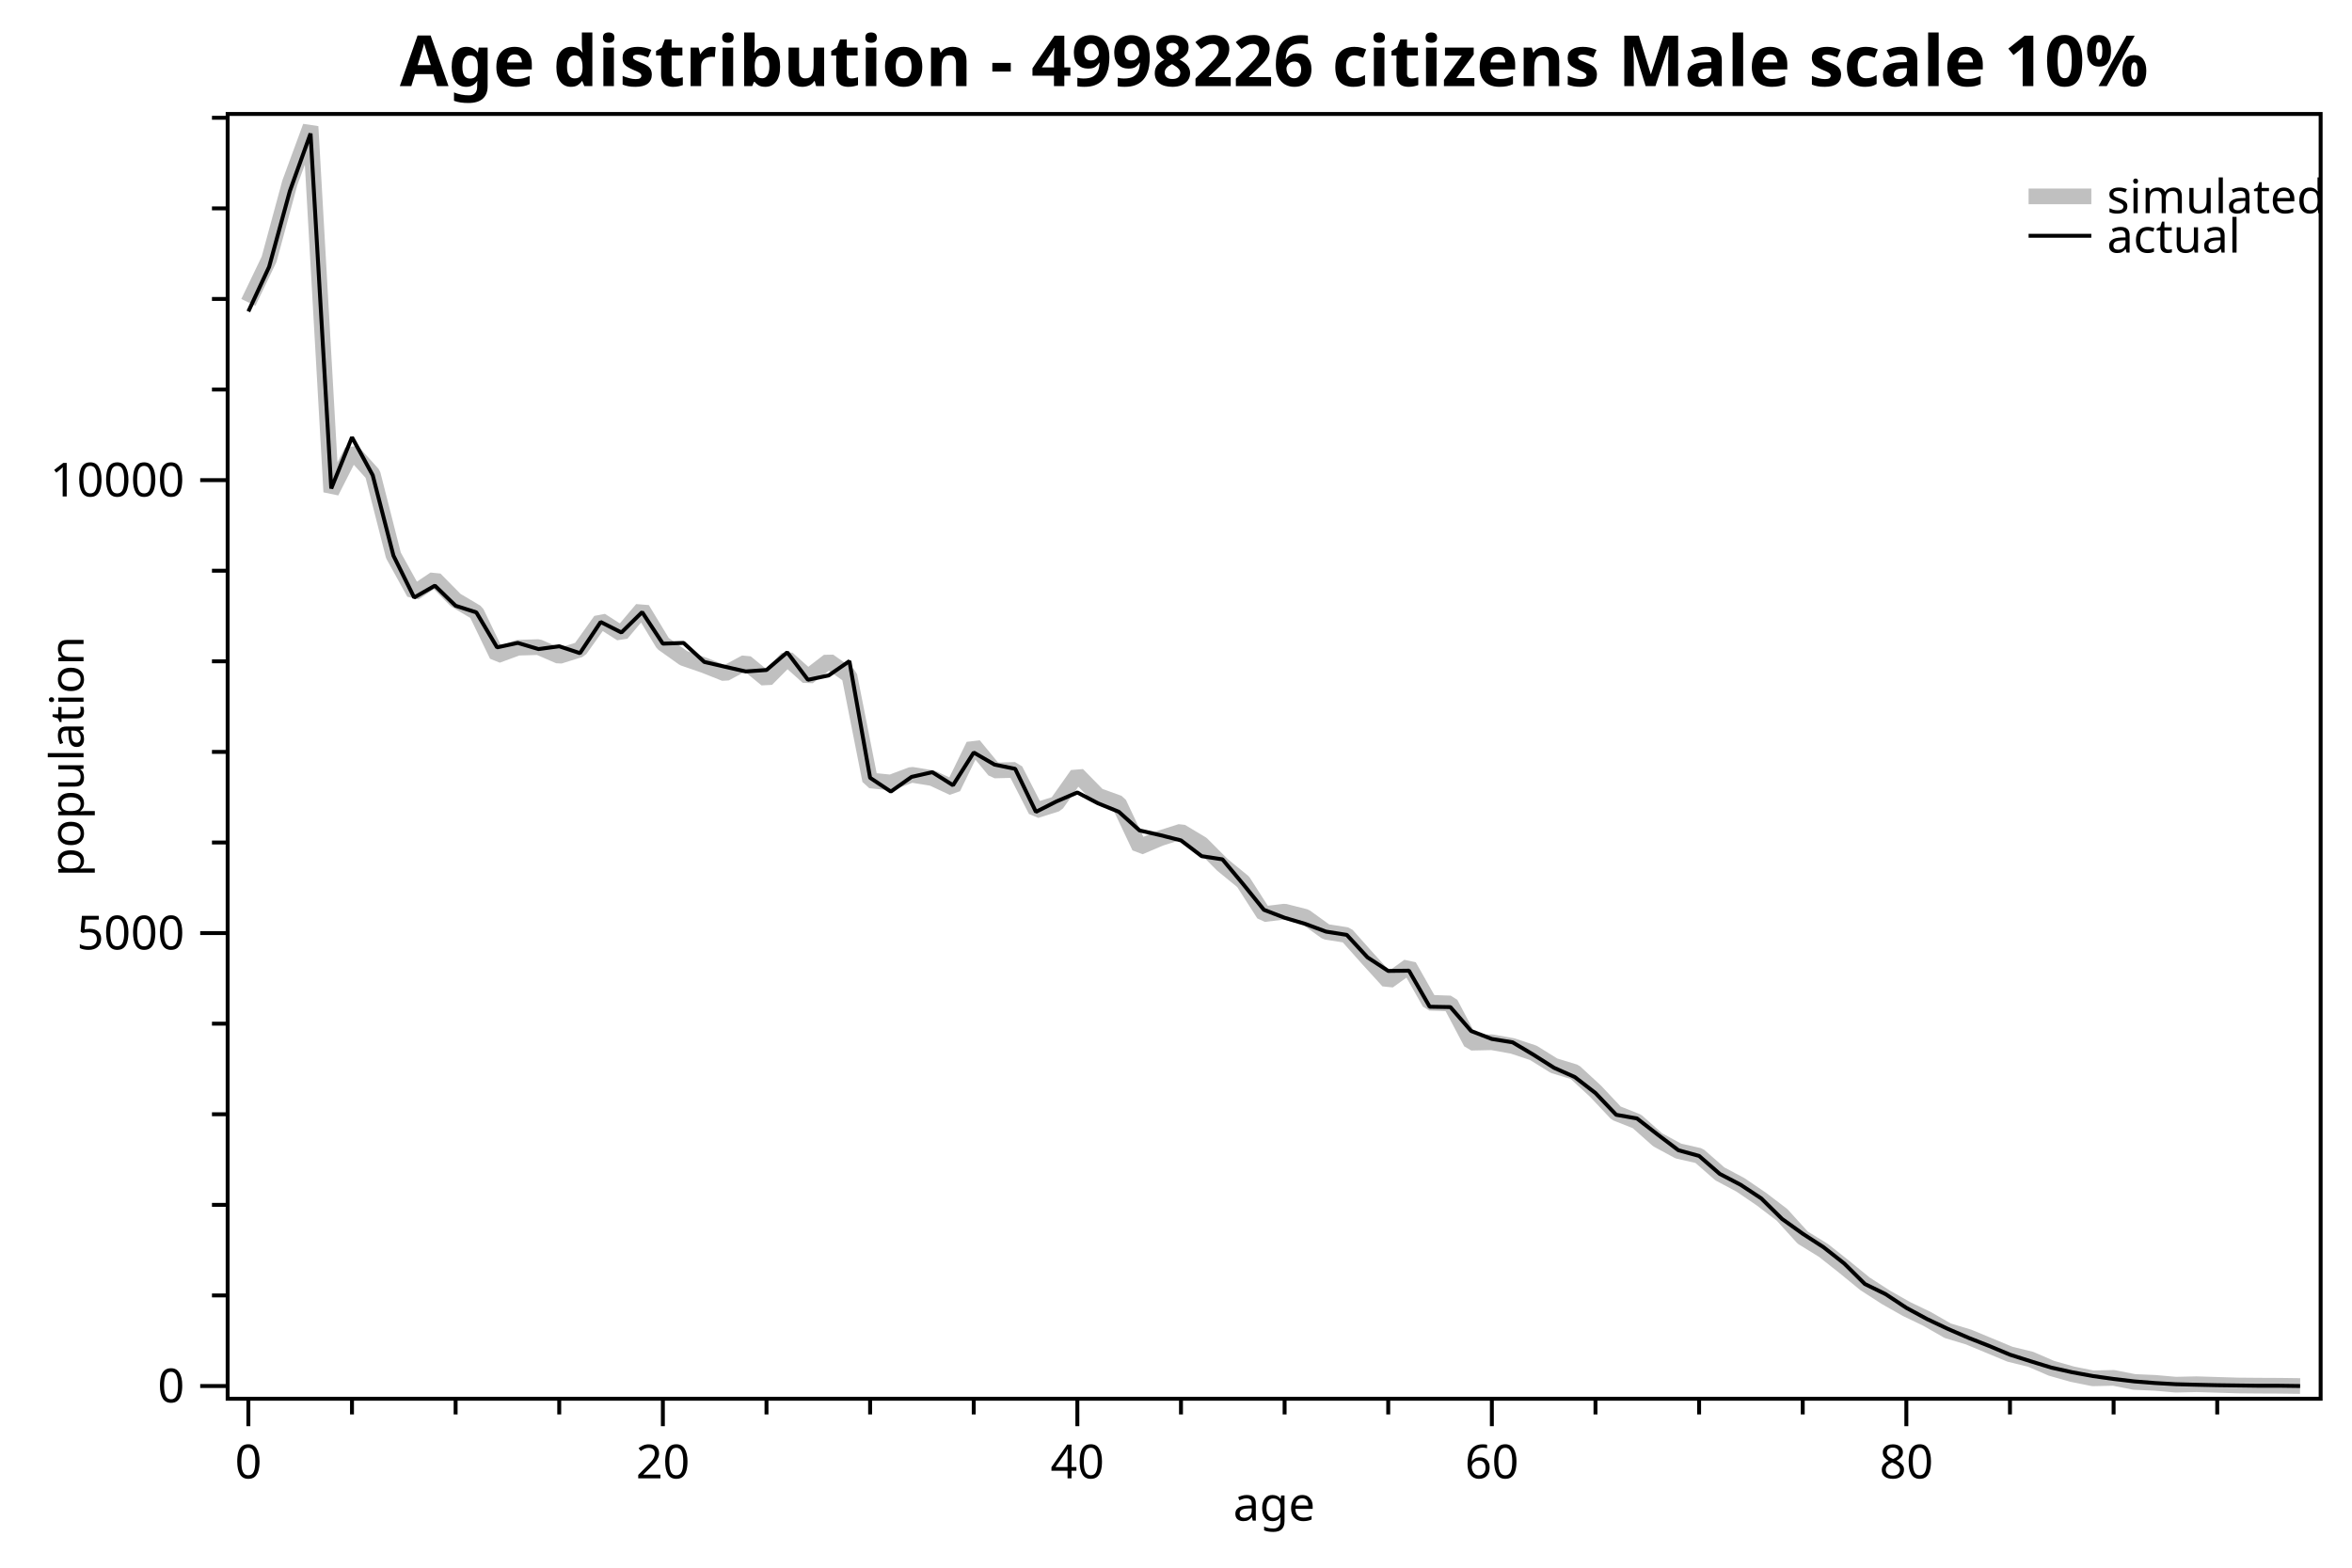
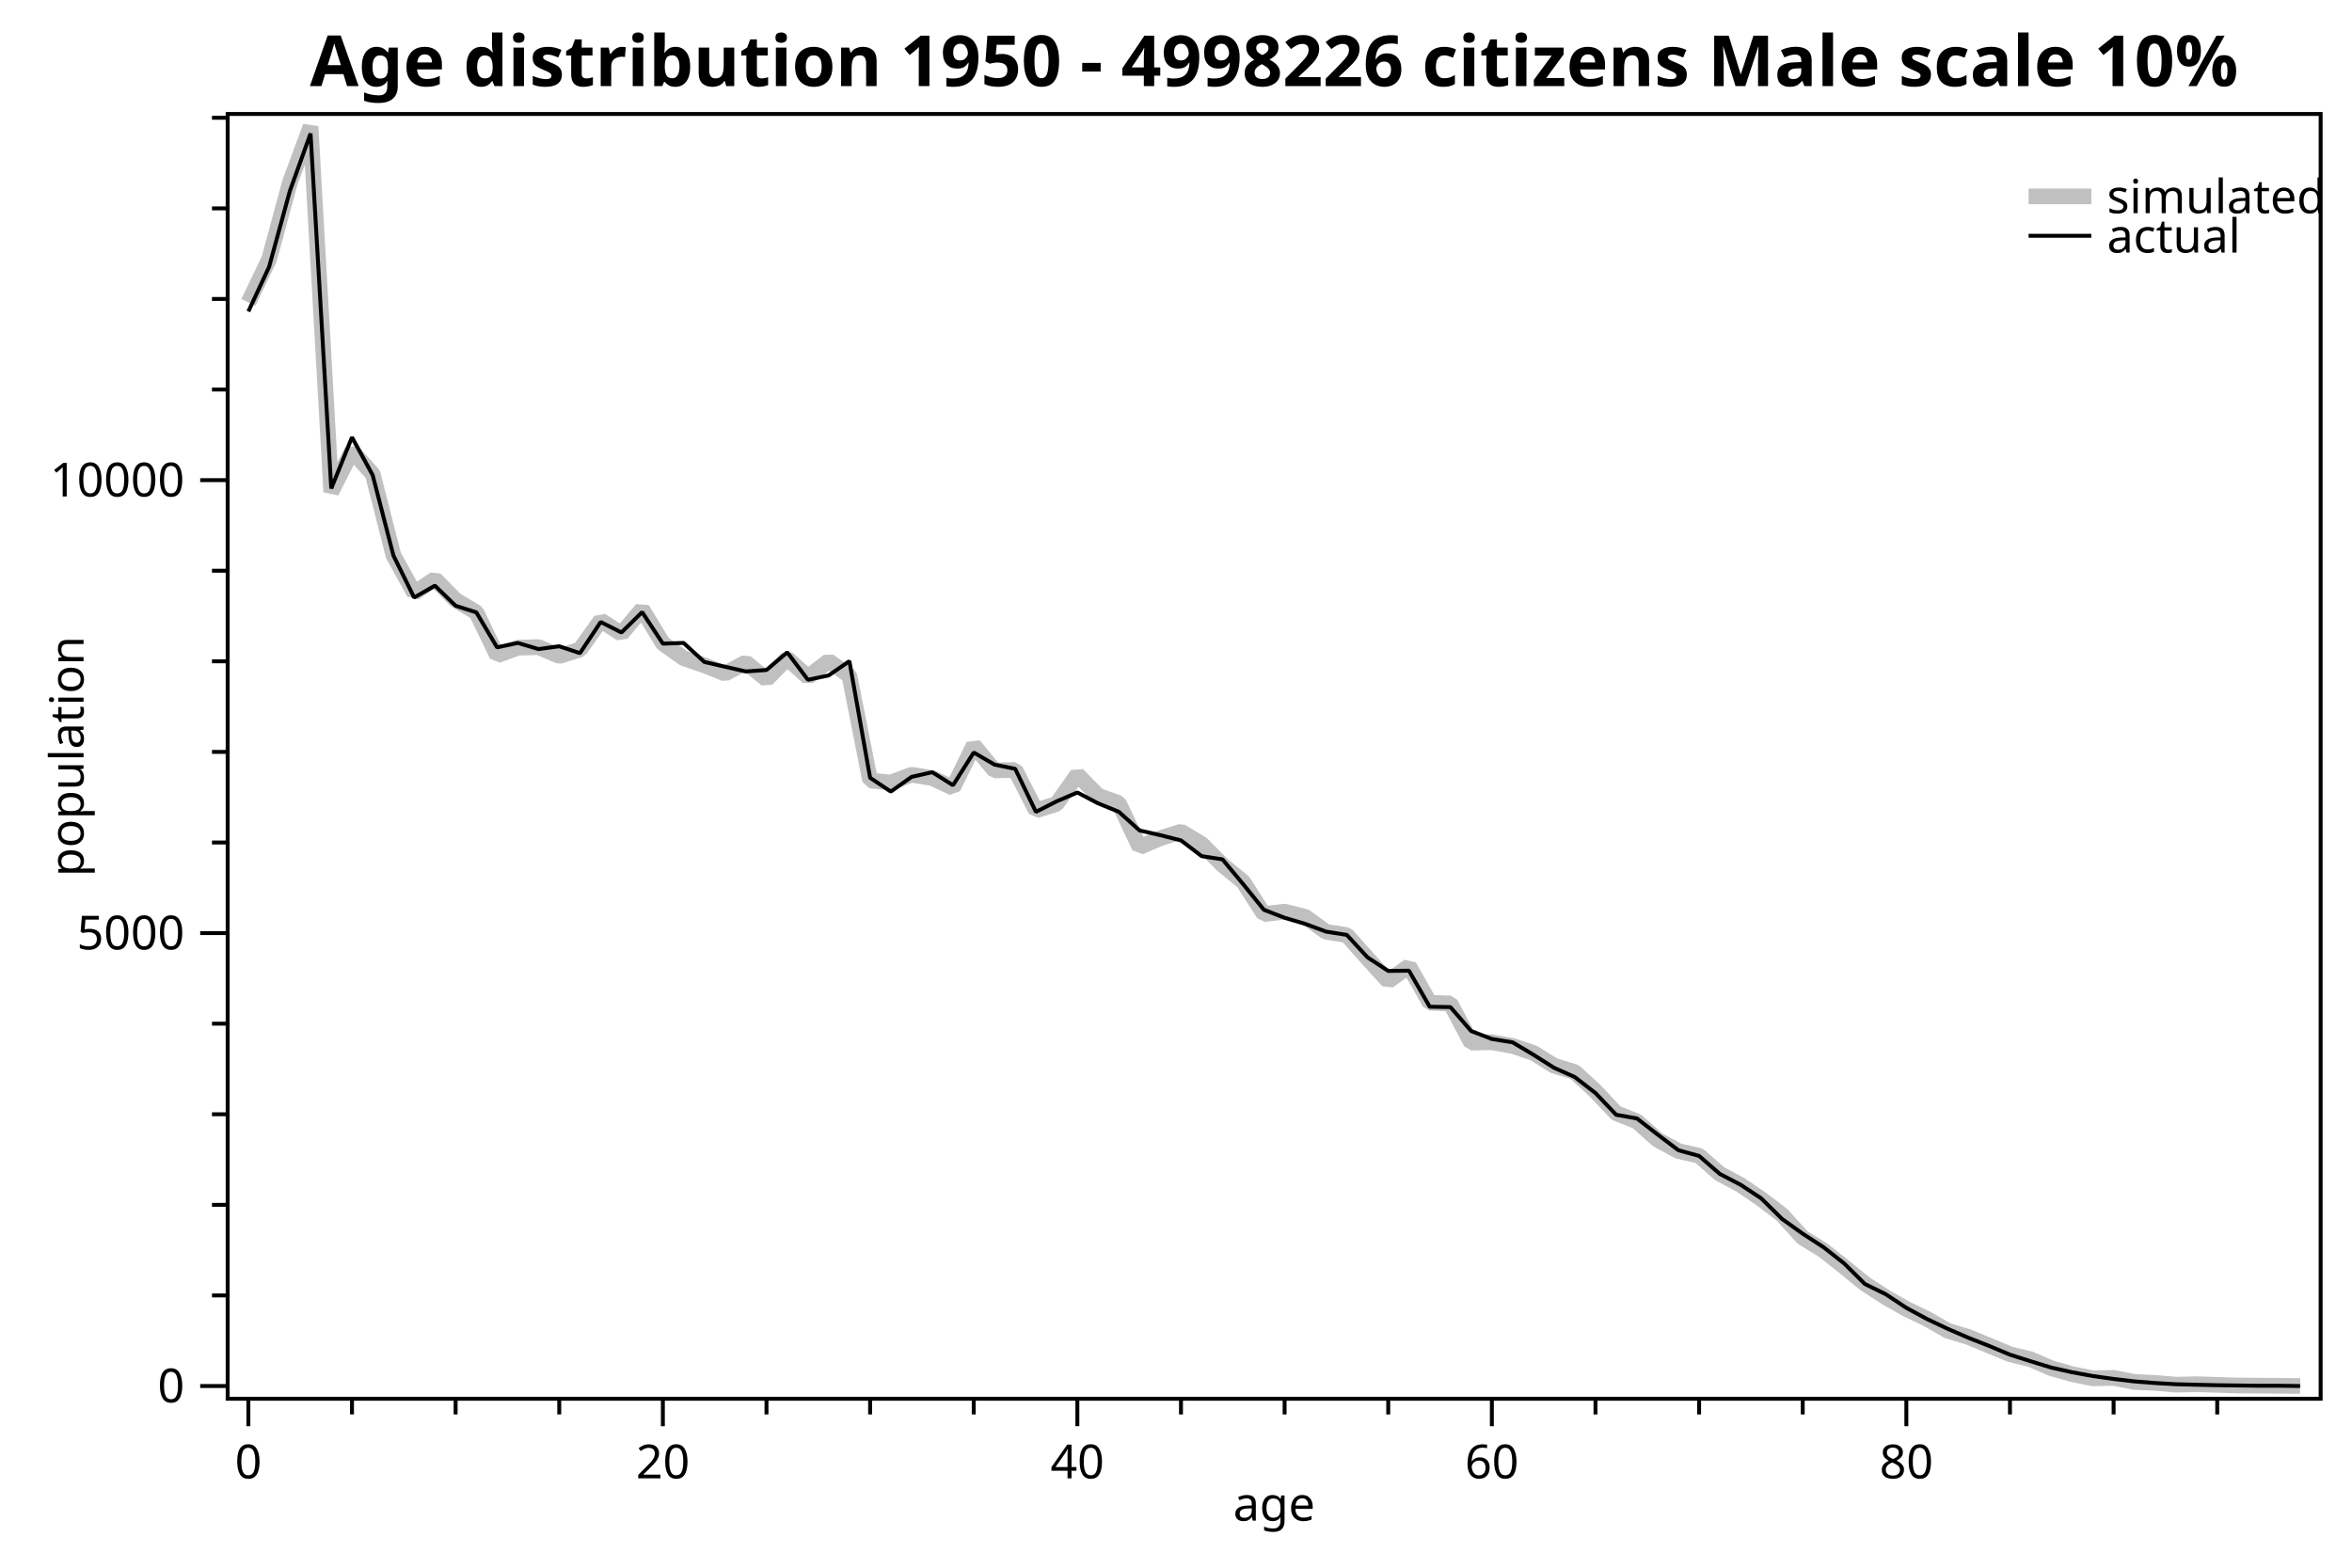
<svg xmlns="http://www.w3.org/2000/svg" width="600" height="400" version="1.1">
  <polyline points="89.794,356.894 89.794,360.894" style="fill:none;stroke:black;stroke-width:1" />
  <polyline points="116.229,356.894 116.229,360.894" style="fill:none;stroke:black;stroke-width:1" />
  <polyline points="142.663,356.894 142.663,360.894" style="fill:none;stroke:black;stroke-width:1" />
  <polyline points="195.533,356.894 195.533,360.894" style="fill:none;stroke:black;stroke-width:1" />
  <polyline points="221.967,356.894 221.967,360.894" style="fill:none;stroke:black;stroke-width:1" />
  <polyline points="248.402,356.894 248.402,360.894" style="fill:none;stroke:black;stroke-width:1" />
  <polyline points="301.272,356.894 301.272,360.894" style="fill:none;stroke:black;stroke-width:1" />
  <polyline points="327.706,356.894 327.706,360.894" style="fill:none;stroke:black;stroke-width:1" />
  <polyline points="354.141,356.894 354.141,360.894" style="fill:none;stroke:black;stroke-width:1" />
  <polyline points="407.01,356.894 407.01,360.894" style="fill:none;stroke:black;stroke-width:1" />
  <polyline points="433.445,356.894 433.445,360.894" style="fill:none;stroke:black;stroke-width:1" />
  <polyline points="459.88,356.894 459.88,360.894" style="fill:none;stroke:black;stroke-width:1" />
  <polyline points="512.749,356.894 512.749,360.894" style="fill:none;stroke:black;stroke-width:1" />
  <polyline points="539.183,356.894 539.183,360.894" style="fill:none;stroke:black;stroke-width:1" />
  <polyline points="565.618,356.894 565.618,360.894" style="fill:none;stroke:black;stroke-width:1" />
  <polyline points="58.073,330.534 54.073,330.534" style="fill:none;stroke:black;stroke-width:1" />
  <polyline points="58.073,307.42 54.073,307.42" style="fill:none;stroke:black;stroke-width:1" />
  <polyline points="58.073,284.306 54.073,284.306" style="fill:none;stroke:black;stroke-width:1" />
  <polyline points="58.073,261.192 54.073,261.192" style="fill:none;stroke:black;stroke-width:1" />
  <polyline points="58.073,214.964 54.073,214.964" style="fill:none;stroke:black;stroke-width:1" />
  <polyline points="58.073,191.85 54.073,191.85" style="fill:none;stroke:black;stroke-width:1" />
  <polyline points="58.073,168.736 54.073,168.736" style="fill:none;stroke:black;stroke-width:1" />
  <polyline points="58.073,145.621 54.073,145.621" style="fill:none;stroke:black;stroke-width:1" />
  <polyline points="58.073,99.393 54.073,99.393" style="fill:none;stroke:black;stroke-width:1" />
  <polyline points="58.073,76.279 54.073,76.279" style="fill:none;stroke:black;stroke-width:1" />
  <polyline points="58.073,53.165 54.073,53.165" style="fill:none;stroke:black;stroke-width:1" />
  <polyline points="58.073,30.051 54.073,30.051" style="fill:none;stroke:black;stroke-width:1" />
  <text dominant-baseline="hanging" text-anchor="middle" transform="translate(63.3594,367.894)" font-family="Segoe UI" font-size="12" font-weight="400" fill="black">0</text>
  <text dominant-baseline="hanging" text-anchor="middle" transform="translate(169.0981,367.894)" font-family="Segoe UI" font-size="12" font-weight="400" fill="black">20</text>
  <text dominant-baseline="hanging" text-anchor="middle" transform="translate(274.8368,367.894)" font-family="Segoe UI" font-size="12" font-weight="400" fill="black">40</text>
  <text dominant-baseline="hanging" text-anchor="middle" transform="translate(380.5755,367.894)" font-family="Segoe UI" font-size="12" font-weight="400" fill="black">60</text>
  <text dominant-baseline="hanging" text-anchor="middle" transform="translate(486.3142,367.894)" font-family="Segoe UI" font-size="12" font-weight="400" fill="black">80</text>
  <polyline points="63.359,356.894 63.359,363.894" style="fill:none;stroke:black;stroke-width:1" />
  <polyline points="169.098,356.894 169.098,363.894" style="fill:none;stroke:black;stroke-width:1" />
  <polyline points="274.837,356.894 274.837,363.894" style="fill:none;stroke:black;stroke-width:1" />
  <polyline points="380.575,356.894 380.575,363.894" style="fill:none;stroke:black;stroke-width:1" />
  <polyline points="486.314,356.894 486.314,363.894" style="fill:none;stroke:black;stroke-width:1" />
  <text dominant-baseline="baseline" text-anchor="middle" transform="translate(325.0365,388)" font-family="Segoe UI" font-size="12" font-weight="400" fill="black">age</text>
  <text dominant-baseline="middle" text-anchor="end" transform="translate(47.073,353.6483)" font-family="Segoe UI" font-size="12" font-weight="400" fill="black">0</text>
  <text dominant-baseline="middle" text-anchor="end" transform="translate(47.073,238.0778)" font-family="Segoe UI" font-size="12" font-weight="400" fill="black">5000</text>
  <text dominant-baseline="middle" text-anchor="end" transform="translate(47.073,122.5074)" font-family="Segoe UI" font-size="12" font-weight="400" fill="black">10000</text>
  <polyline points="58.073,353.648 51.073,353.648" style="fill:none;stroke:black;stroke-width:1" />
  <polyline points="58.073,238.078 51.073,238.078" style="fill:none;stroke:black;stroke-width:1" />
  <polyline points="58.073,122.507 51.073,122.507" style="fill:none;stroke:black;stroke-width:1" />
  <text dominant-baseline="hanging" text-anchor="middle" transform="translate(12,192.9868) rotate(-90)" font-family="Segoe UI" font-size="12" font-weight="400" fill="black">population</text>
  <polyline points="63.359,77.157 68.646,66.155 73.933,46.647 79.22,32.293 84.507,125.512 89.794,115.088 95.081,120.959 100.368,141.715 105.655,151.284 110.942,147.748 116.229,153.11 121.516,156.254 126.803,167.21 132.09,165.268 137.376,165.107 142.663,167.395 147.95,165.731 153.237,158.311 158.524,161.686 163.811,155.422 169.098,164.159 174.385,167.927 179.672,169.753 184.959,171.856 190.246,169.013 195.533,173.335 200.82,167.996 206.107,172.734 211.394,168.666 216.68,172.388 221.967,199.131 227.254,199.662 232.541,197.674 237.828,198.53 243.115,201.003 248.402,190.162 253.689,196.588 258.976,196.449 264.263,206.781 269.55,205.117 274.837,197.628 280.124,203.014 285.411,204.932 290.698,216.119 295.985,213.877 301.272,212.19 306.558,215.357 311.845,220.673 317.132,224.995 322.419,233.247 327.706,232.6 332.993,233.94 338.28,237.754 343.567,238.586 348.854,244.527 354.141,250.328 359.428,246.514 364.715,255.853 370.002,256.038 375.288,266.046 380.575,265.93 385.862,266.878 391.149,268.635 396.436,271.917 401.723,273.535 407.01,278.412 412.297,284.029 417.584,286.132 422.871,290.824 428.158,293.69 433.445,294.892 438.732,299.515 444.019,302.335 449.306,305.941 454.593,309.963 459.88,315.787 465.166,319.046 470.453,323.23 475.74,327.553 481.027,330.973 486.314,333.978 491.601,336.521 496.888,339.549 502.175,341.144 507.462,343.339 512.749,345.535 518.036,346.83 523.323,349.118 528.61,350.62 533.897,351.684 539.183,351.568 544.471,352.608 549.757,352.839 555.044,353.302 560.331,353.186 565.618,353.348 570.905,353.51 576.192,353.556 581.479,353.579 586.766,353.648" style="fill:none;stroke:rgb(192,192,192);stroke-width:4;stroke-linejoin:bevel" />
  <polyline points="63.359,79.469 68.646,68.097 73.933,48.773 79.22,34.073 84.507,124.634 89.794,111.574 95.081,121.259 100.368,141.761 105.655,152.463 110.942,149.435 116.229,154.567 121.516,156.254 126.803,165.176 132.09,164.043 137.376,165.615 142.663,164.899 147.95,166.655 153.237,158.704 158.524,161.385 163.811,156.185 169.098,164.228 174.385,164.043 179.672,168.897 184.959,170.122 190.246,171.324 195.533,170.954 200.82,166.447 206.107,173.451 211.394,172.341 216.68,168.689 221.967,198.46 227.254,201.974 232.541,198.229 237.828,197.027 243.115,200.356 248.402,192.011 253.689,195.086 258.976,196.172 264.263,207.151 269.55,204.47 274.837,202.205 280.124,204.978 285.411,207.128 290.698,211.89 295.985,213.091 301.272,214.432 306.558,218.454 311.845,219.263 317.132,225.596 322.419,232.137 327.706,234.172 332.993,235.743 338.28,237.708 343.567,238.54 348.854,244.272 354.141,247.739 359.428,247.67 364.715,256.87 370.002,256.962 375.288,263.064 380.575,265.098 385.862,265.953 391.149,269.097 396.436,272.449 401.723,274.806 407.01,278.897 412.297,284.445 417.584,285.369 422.871,289.484 428.158,293.482 433.445,294.938 438.732,299.538 444.019,302.289 449.306,305.779 454.593,311.003 459.88,314.793 465.166,318.214 470.453,322.375 475.74,327.622 481.027,330.211 486.314,333.701 491.601,336.567 496.888,339.063 502.175,341.352 507.462,343.432 512.749,345.651 518.036,347.338 523.323,348.956 528.61,350.135 533.897,351.106 539.183,351.845 544.471,352.469 549.757,352.885 555.044,353.186 560.331,353.325 565.618,353.44 570.905,353.51 576.192,353.579 581.479,353.579 586.766,353.648" style="fill:none;stroke:black;stroke-width:1;stroke-linejoin:bevel" />
-   <text dominant-baseline="hanging" text-anchor="middle" transform="translate(325.0365,8)" font-family="Segoe UI" font-size="18" font-weight="700" fill="black">Age distribution - 4998226 citizens Male scale 10% </text>
+   <text dominant-baseline="hanging" text-anchor="middle" transform="translate(325.0365,8)" font-family="Segoe UI" font-size="18" font-weight="700" fill="black">Age distribution 1950 - 4998226 citizens Male scale 10% </text>
  <polygon points="58.073,29.079 592,29.079 592,356.894 58.073,356.894" style="fill:none;stroke:black;stroke-width:1" />
  <polygon points="509.498,37.08 584,37.08 584,73.186 509.498,73.186" style="fill:none;stroke:none;" />
  <text dominant-baseline="hanging" text-anchor="start" transform="translate(537.498,45.0795)" font-family="Segoe UI" font-size="12" font-weight="400" fill="black">simulated</text>
  <polyline points="517.498,50.106 533.498,50.106" style="fill:none;stroke:rgb(192,192,192);stroke-width:4" />
  <text dominant-baseline="hanging" text-anchor="start" transform="translate(537.498,55.1325)" font-family="Segoe UI" font-size="12" font-weight="400" fill="black">actual</text>
  <polyline points="517.498,60.159 533.498,60.159" style="fill:none;stroke:black;stroke-width:1" />
</svg>
